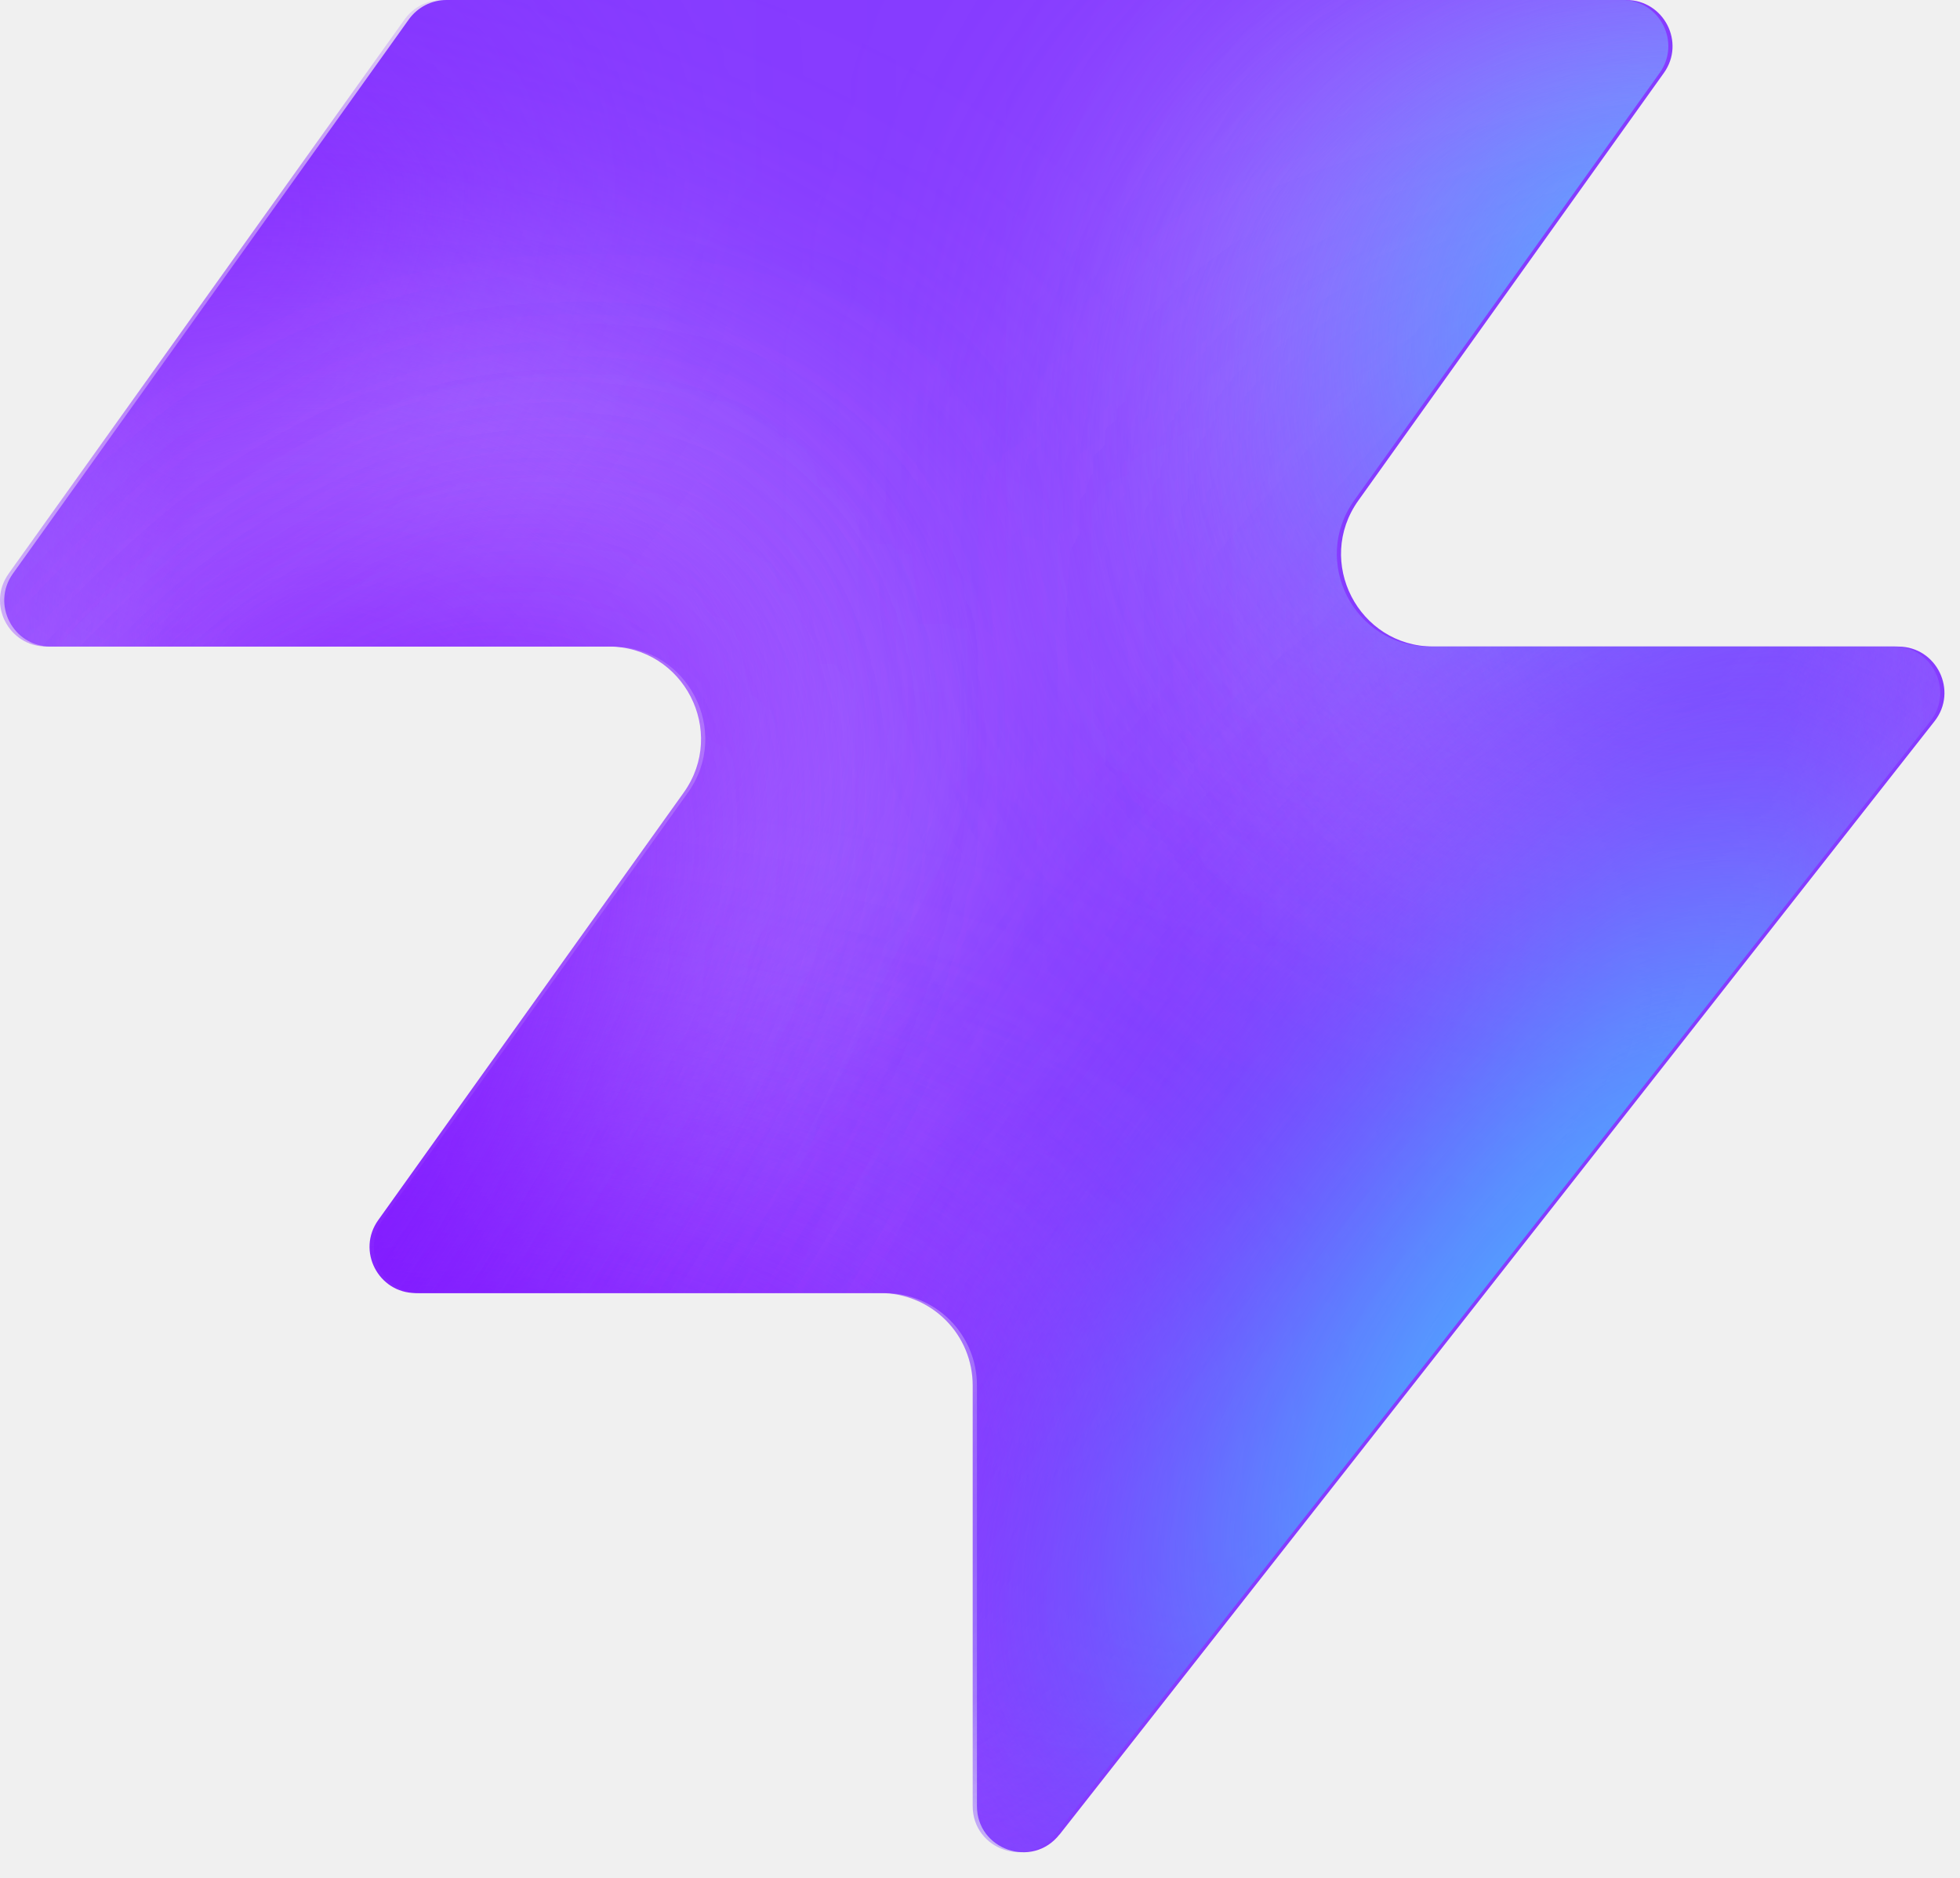
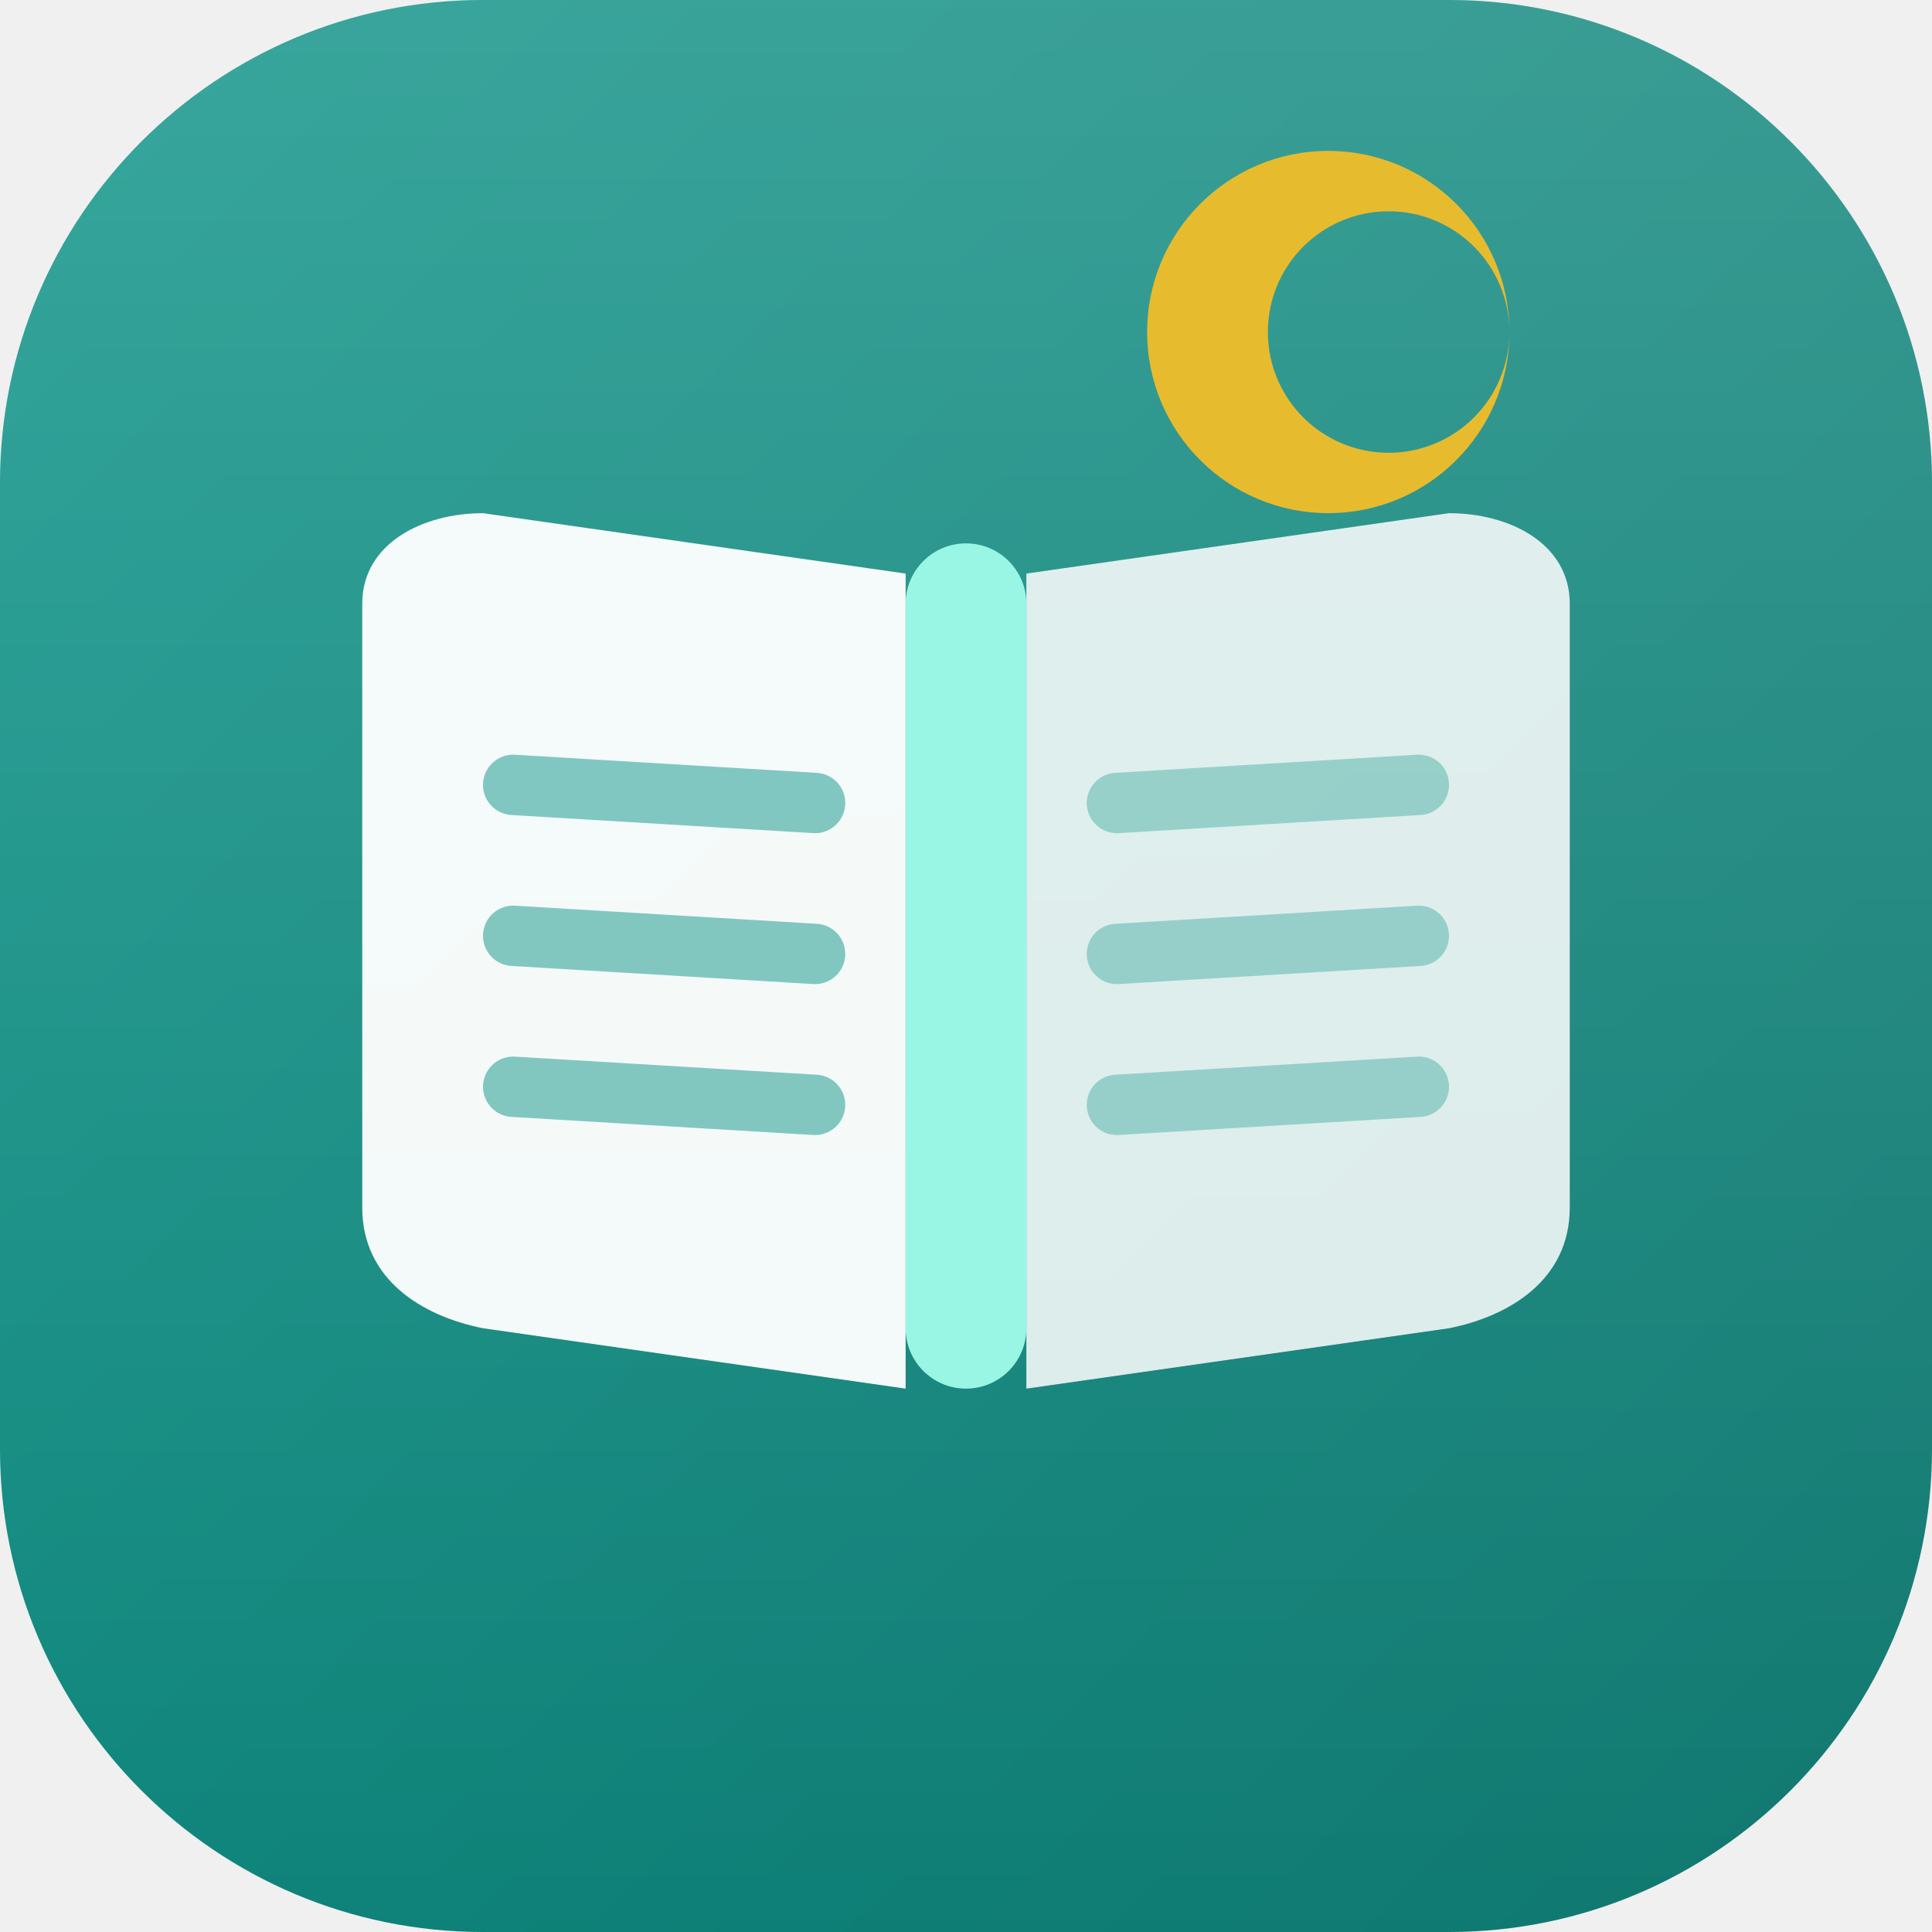
- <svg xmlns="http://www.w3.org/2000/svg" width="48" height="46" fill="none" viewBox="0 0 48 46">
-   <path fill="#863bff" d="M25.946 44.938c-.664.845-2.021.375-2.021-.698V33.937a2.26 2.26 0 0 0-2.262-2.262H10.287c-.92 0-1.456-1.04-.92-1.788l7.48-10.471c1.07-1.497 0-3.578-1.842-3.578H1.237c-.92 0-1.456-1.04-.92-1.788L10.013.474c.214-.297.556-.474.92-.474h28.894c.92 0 1.456 1.04.92 1.788l-7.48 10.471c-1.07 1.498 0 3.579 1.842 3.579h11.377c.943 0 1.473 1.088.89 1.83L25.947 44.94z" style="fill:#863bff;fill:color(display-p3 .525 .23 1);fill-opacity:1" />
-   <mask id="a" width="48" height="46" x="0" y="0" maskUnits="userSpaceOnUse" style="mask-type:alpha">
-     <path fill="#000" d="M25.842 44.938c-.664.844-2.021.375-2.021-.698V33.937a2.26 2.26 0 0 0-2.262-2.262H10.183c-.92 0-1.456-1.04-.92-1.788l7.48-10.471c1.07-1.498 0-3.579-1.842-3.579H1.133c-.92 0-1.456-1.04-.92-1.787L9.91.473c.214-.297.556-.474.92-.474h28.894c.92 0 1.456 1.04.92 1.788l-7.48 10.471c-1.07 1.498 0 3.578 1.842 3.578h11.377c.943 0 1.473 1.088.89 1.832L25.843 44.94z" style="fill:#000;fill-opacity:1" />
-   </mask>
-   <g mask="url(#a)">
-     <g filter="url(#b)">
-       <ellipse cx="5.508" cy="14.704" fill="#ede6ff" rx="5.508" ry="14.704" style="fill:#ede6ff;fill:color(display-p3 .927 .903 1);fill-opacity:1" transform="matrix(.00324 1 1 -.00324 -4.47 31.516)" />
-     </g>
-     <g filter="url(#c)">
-       <ellipse cx="10.399" cy="29.851" fill="#ede6ff" rx="10.399" ry="29.851" style="fill:#ede6ff;fill:color(display-p3 .927 .903 1);fill-opacity:1" transform="matrix(.00324 1 1 -.00324 -39.328 7.883)" />
-     </g>
-     <g filter="url(#d)">
-       <ellipse cx="5.508" cy="30.487" fill="#7e14ff" rx="5.508" ry="30.487" style="fill:#7e14ff;fill:color(display-p3 .492 .077 1);fill-opacity:1" transform="rotate(89.814 -25.913 -14.639)scale(1 -1)" />
-     </g>
-     <g filter="url(#e)">
-       <ellipse cx="5.508" cy="30.599" fill="#7e14ff" rx="5.508" ry="30.599" style="fill:#7e14ff;fill:color(display-p3 .492 .077 1);fill-opacity:1" transform="rotate(89.814 -32.644 -3.334)scale(1 -1)" />
-     </g>
-     <g filter="url(#f)">
-       <ellipse cx="5.508" cy="30.599" fill="#7e14ff" rx="5.508" ry="30.599" style="fill:#7e14ff;fill:color(display-p3 .492 .077 1);fill-opacity:1" transform="matrix(.00324 1 1 -.00324 -34.34 30.47)" />
-     </g>
-     <g filter="url(#g)">
-       <ellipse cx="14.072" cy="22.078" fill="#ede6ff" rx="14.072" ry="22.078" style="fill:#ede6ff;fill:color(display-p3 .927 .903 1);fill-opacity:1" transform="rotate(93.35 24.506 48.493)scale(-1 1)" />
-     </g>
-     <g filter="url(#h)">
-       <ellipse cx="3.47" cy="21.501" fill="#7e14ff" rx="3.47" ry="21.501" style="fill:#7e14ff;fill:color(display-p3 .492 .077 1);fill-opacity:1" transform="rotate(89.009 28.708 47.59)scale(-1 1)" />
-     </g>
-     <g filter="url(#i)">
-       <ellipse cx="3.47" cy="21.501" fill="#7e14ff" rx="3.47" ry="21.501" style="fill:#7e14ff;fill:color(display-p3 .492 .077 1);fill-opacity:1" transform="rotate(89.009 28.708 47.59)scale(-1 1)" />
-     </g>
-     <g filter="url(#j)">
-       <ellipse cx=".387" cy="8.972" fill="#7e14ff" rx="4.407" ry="29.108" style="fill:#7e14ff;fill:color(display-p3 .492 .077 1);fill-opacity:1" transform="rotate(39.51 .387 8.972)" />
-     </g>
-     <g filter="url(#k)">
-       <ellipse cx="47.523" cy="-6.092" fill="#7e14ff" rx="4.407" ry="29.108" style="fill:#7e14ff;fill:color(display-p3 .492 .077 1);fill-opacity:1" transform="rotate(37.892 47.523 -6.092)" />
-     </g>
-     <g filter="url(#l)">
-       <ellipse cx="41.412" cy="6.333" fill="#47bfff" rx="5.971" ry="9.665" style="fill:#47bfff;fill:color(display-p3 .28 .748 1);fill-opacity:1" transform="rotate(37.892 41.412 6.333)" />
-     </g>
-     <g filter="url(#m)">
-       <ellipse cx="-1.879" cy="38.332" fill="#7e14ff" rx="4.407" ry="29.108" style="fill:#7e14ff;fill:color(display-p3 .492 .077 1);fill-opacity:1" transform="rotate(37.892 -1.88 38.332)" />
-     </g>
-     <g filter="url(#n)">
-       <ellipse cx="-1.879" cy="38.332" fill="#7e14ff" rx="4.407" ry="29.108" style="fill:#7e14ff;fill:color(display-p3 .492 .077 1);fill-opacity:1" transform="rotate(37.892 -1.88 38.332)" />
-     </g>
-     <g filter="url(#o)">
-       <ellipse cx="35.651" cy="29.907" fill="#7e14ff" rx="4.407" ry="29.108" style="fill:#7e14ff;fill:color(display-p3 .492 .077 1);fill-opacity:1" transform="rotate(37.892 35.651 29.907)" />
-     </g>
-     <g filter="url(#p)">
-       <ellipse cx="38.418" cy="32.4" fill="#47bfff" rx="5.971" ry="15.297" style="fill:#47bfff;fill:color(display-p3 .28 .748 1);fill-opacity:1" transform="rotate(37.892 38.418 32.4)" />
-     </g>
-   </g>
+ <svg xmlns="http://www.w3.org/2000/svg" viewBox="0 0 32 32">
  <defs>
-     <filter id="b" width="60.045" height="41.654" x="-19.77" y="16.149" color-interpolation-filters="sRGB" filterUnits="userSpaceOnUse">
-       <feFlood flood-opacity="0" result="BackgroundImageFix" />
-       <feBlend in="SourceGraphic" in2="BackgroundImageFix" result="shape" />
-       <feGaussianBlur result="effect1_foregroundBlur_2002_17158" stdDeviation="7.659" />
-     </filter>
-     <filter id="c" width="90.34" height="51.437" x="-54.613" y="-7.533" color-interpolation-filters="sRGB" filterUnits="userSpaceOnUse">
-       <feFlood flood-opacity="0" result="BackgroundImageFix" />
-       <feBlend in="SourceGraphic" in2="BackgroundImageFix" result="shape" />
-       <feGaussianBlur result="effect1_foregroundBlur_2002_17158" stdDeviation="7.659" />
-     </filter>
-     <filter id="d" width="79.355" height="29.4" x="-49.64" y="2.03" color-interpolation-filters="sRGB" filterUnits="userSpaceOnUse">
-       <feFlood flood-opacity="0" result="BackgroundImageFix" />
-       <feBlend in="SourceGraphic" in2="BackgroundImageFix" result="shape" />
-       <feGaussianBlur result="effect1_foregroundBlur_2002_17158" stdDeviation="4.596" />
-     </filter>
-     <filter id="e" width="79.579" height="29.4" x="-45.045" y="20.029" color-interpolation-filters="sRGB" filterUnits="userSpaceOnUse">
-       <feFlood flood-opacity="0" result="BackgroundImageFix" />
-       <feBlend in="SourceGraphic" in2="BackgroundImageFix" result="shape" />
-       <feGaussianBlur result="effect1_foregroundBlur_2002_17158" stdDeviation="4.596" />
-     </filter>
-     <filter id="f" width="79.579" height="29.4" x="-43.513" y="21.178" color-interpolation-filters="sRGB" filterUnits="userSpaceOnUse">
-       <feFlood flood-opacity="0" result="BackgroundImageFix" />
-       <feBlend in="SourceGraphic" in2="BackgroundImageFix" result="shape" />
-       <feGaussianBlur result="effect1_foregroundBlur_2002_17158" stdDeviation="4.596" />
-     </filter>
-     <filter id="g" width="74.749" height="58.852" x="15.756" y="-17.901" color-interpolation-filters="sRGB" filterUnits="userSpaceOnUse">
-       <feFlood flood-opacity="0" result="BackgroundImageFix" />
-       <feBlend in="SourceGraphic" in2="BackgroundImageFix" result="shape" />
-       <feGaussianBlur result="effect1_foregroundBlur_2002_17158" stdDeviation="7.659" />
-     </filter>
-     <filter id="h" width="61.377" height="25.362" x="23.548" y="2.284" color-interpolation-filters="sRGB" filterUnits="userSpaceOnUse">
-       <feFlood flood-opacity="0" result="BackgroundImageFix" />
-       <feBlend in="SourceGraphic" in2="BackgroundImageFix" result="shape" />
-       <feGaussianBlur result="effect1_foregroundBlur_2002_17158" stdDeviation="4.596" />
-     </filter>
-     <filter id="i" width="61.377" height="25.362" x="23.548" y="2.284" color-interpolation-filters="sRGB" filterUnits="userSpaceOnUse">
-       <feFlood flood-opacity="0" result="BackgroundImageFix" />
-       <feBlend in="SourceGraphic" in2="BackgroundImageFix" result="shape" />
-       <feGaussianBlur result="effect1_foregroundBlur_2002_17158" stdDeviation="4.596" />
-     </filter>
-     <filter id="j" width="56.045" height="63.649" x="-27.636" y="-22.853" color-interpolation-filters="sRGB" filterUnits="userSpaceOnUse">
-       <feFlood flood-opacity="0" result="BackgroundImageFix" />
-       <feBlend in="SourceGraphic" in2="BackgroundImageFix" result="shape" />
-       <feGaussianBlur result="effect1_foregroundBlur_2002_17158" stdDeviation="4.596" />
-     </filter>
-     <filter id="k" width="54.814" height="64.646" x="20.116" y="-38.415" color-interpolation-filters="sRGB" filterUnits="userSpaceOnUse">
-       <feFlood flood-opacity="0" result="BackgroundImageFix" />
-       <feBlend in="SourceGraphic" in2="BackgroundImageFix" result="shape" />
-       <feGaussianBlur result="effect1_foregroundBlur_2002_17158" stdDeviation="4.596" />
-     </filter>
-     <filter id="l" width="33.541" height="35.313" x="24.641" y="-11.323" color-interpolation-filters="sRGB" filterUnits="userSpaceOnUse">
-       <feFlood flood-opacity="0" result="BackgroundImageFix" />
-       <feBlend in="SourceGraphic" in2="BackgroundImageFix" result="shape" />
-       <feGaussianBlur result="effect1_foregroundBlur_2002_17158" stdDeviation="4.596" />
-     </filter>
-     <filter id="m" width="54.814" height="64.646" x="-29.286" y="6.009" color-interpolation-filters="sRGB" filterUnits="userSpaceOnUse">
-       <feFlood flood-opacity="0" result="BackgroundImageFix" />
-       <feBlend in="SourceGraphic" in2="BackgroundImageFix" result="shape" />
-       <feGaussianBlur result="effect1_foregroundBlur_2002_17158" stdDeviation="4.596" />
-     </filter>
-     <filter id="n" width="54.814" height="64.646" x="-29.286" y="6.009" color-interpolation-filters="sRGB" filterUnits="userSpaceOnUse">
-       <feFlood flood-opacity="0" result="BackgroundImageFix" />
-       <feBlend in="SourceGraphic" in2="BackgroundImageFix" result="shape" />
-       <feGaussianBlur result="effect1_foregroundBlur_2002_17158" stdDeviation="4.596" />
-     </filter>
-     <filter id="o" width="54.814" height="64.646" x="8.244" y="-2.416" color-interpolation-filters="sRGB" filterUnits="userSpaceOnUse">
-       <feFlood flood-opacity="0" result="BackgroundImageFix" />
-       <feBlend in="SourceGraphic" in2="BackgroundImageFix" result="shape" />
-       <feGaussianBlur result="effect1_foregroundBlur_2002_17158" stdDeviation="4.596" />
-     </filter>
-     <filter id="p" width="39.409" height="43.623" x="18.713" y="10.588" color-interpolation-filters="sRGB" filterUnits="userSpaceOnUse">
-       <feFlood flood-opacity="0" result="BackgroundImageFix" />
-       <feBlend in="SourceGraphic" in2="BackgroundImageFix" result="shape" />
-       <feGaussianBlur result="effect1_foregroundBlur_2002_17158" stdDeviation="4.596" />
-     </filter>
+     <linearGradient id="bg" x1="0%" y1="0%" x2="100%" y2="100%">
+       <stop offset="0%" style="stop-color:#0d9488" />
+       <stop offset="100%" style="stop-color:#0f766e" />
+     </linearGradient>
+     <linearGradient id="shine" x1="0%" y1="0%" x2="0%" y2="100%">
+       <stop offset="0%" style="stop-color:rgba(255,255,255,0.18)" />
+       <stop offset="100%" style="stop-color:rgba(255,255,255,0)" />
+     </linearGradient>
  </defs>
+   <rect width="32" height="32" rx="8" fill="url(#bg)" />
+   <rect width="32" height="32" rx="8" fill="url(#shine)" />
+   <path d="M6 10 C6 9 7 8.5 8 8.5 L15 9.5 L15 23 L8 22 C7 21.8 6 21.2 6 20 Z" fill="white" opacity="0.95" />
+   <path d="M26 10 C26 9 25 8.5 24 8.5 L17 9.5 L17 23 L24 22 C25 21.8 26 21.2 26 20 Z" fill="white" opacity="0.85" />
+   <rect x="15" y="9" width="2" height="14" rx="1" fill="#99f6e4" />
+   <line x1="8.5" y1="13" x2="13.5" y2="13.3" stroke="#0d9488" stroke-width="1" stroke-linecap="round" opacity="0.5" />
+   <line x1="8.5" y1="15.5" x2="13.5" y2="15.8" stroke="#0d9488" stroke-width="1" stroke-linecap="round" opacity="0.5" />
+   <line x1="8.5" y1="18" x2="13.5" y2="18.3" stroke="#0d9488" stroke-width="1" stroke-linecap="round" opacity="0.5" />
+   <line x1="18.5" y1="13.3" x2="23.5" y2="13" stroke="#0d9488" stroke-width="1" stroke-linecap="round" opacity="0.35" />
+   <line x1="18.5" y1="15.8" x2="23.5" y2="15.5" stroke="#0d9488" stroke-width="1" stroke-linecap="round" opacity="0.35" />
+   <line x1="18.5" y1="18.3" x2="23.5" y2="18" stroke="#0d9488" stroke-width="1" stroke-linecap="round" opacity="0.35" />
+   <path d="M25 5.5 A3 3 0 1 1 25 5.499 A2 2 0 1 0 25 5.5 Z" fill="#fbbf24" opacity="0.9" />
</svg>
